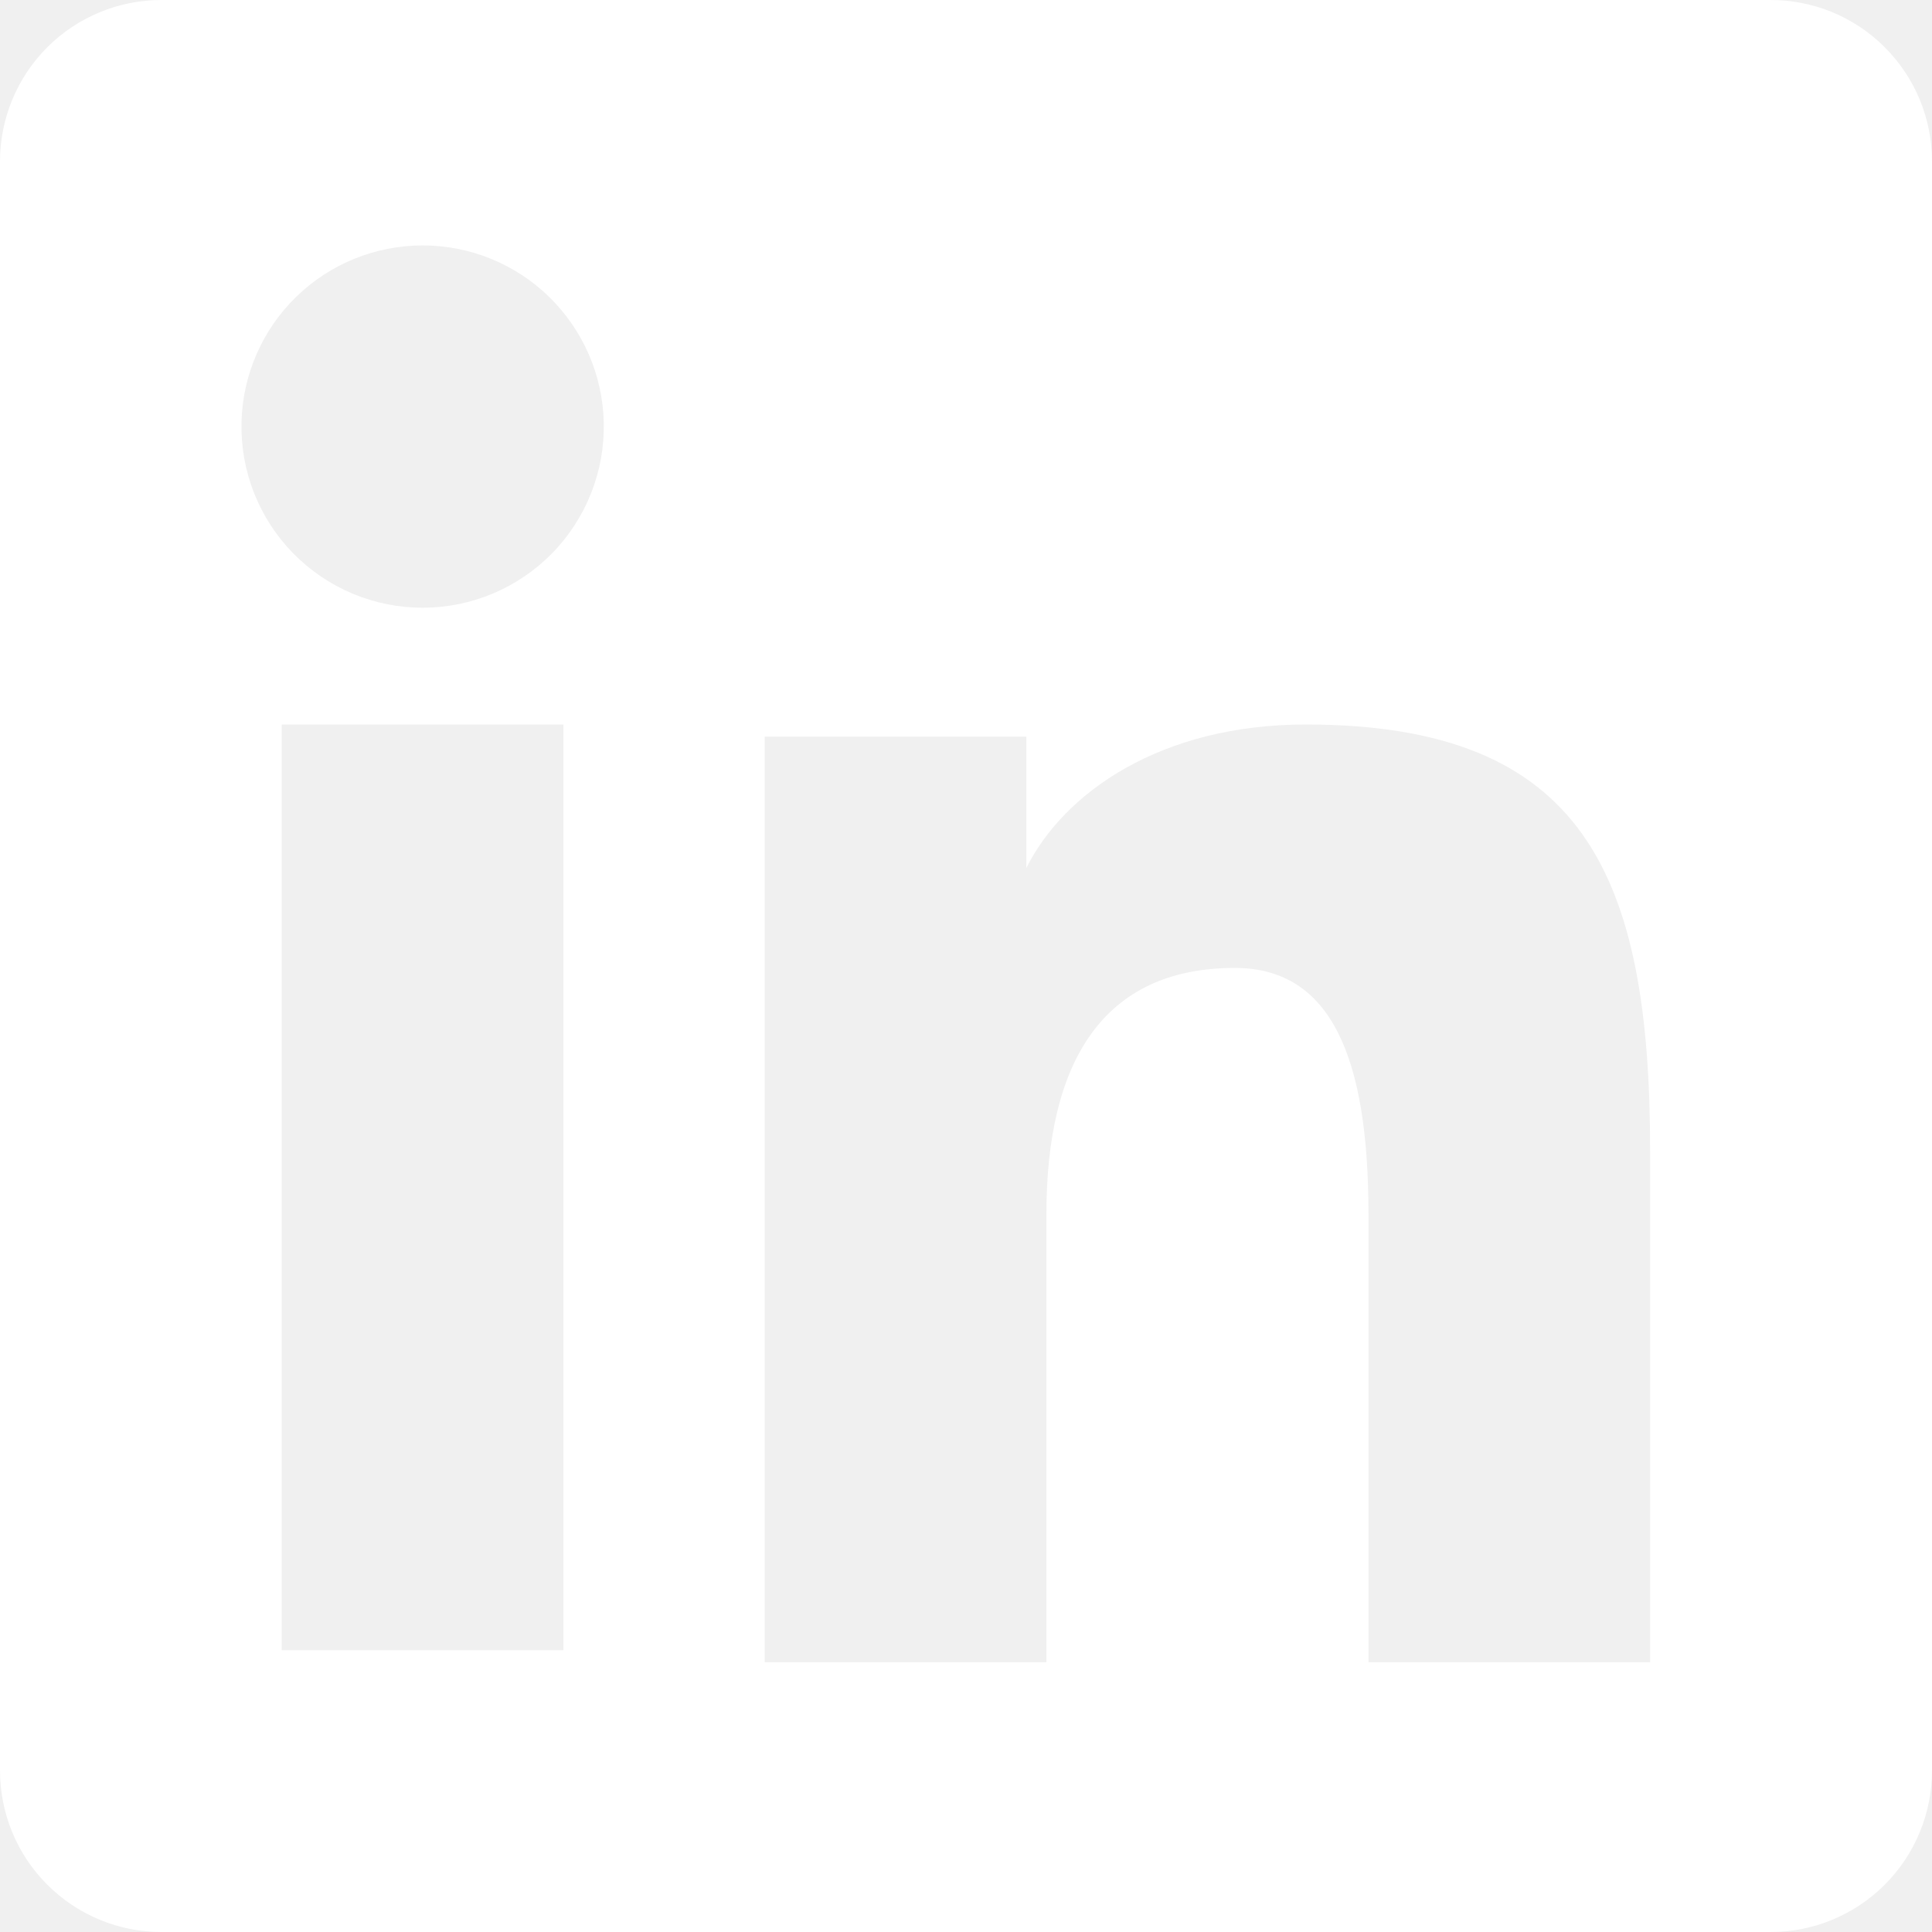
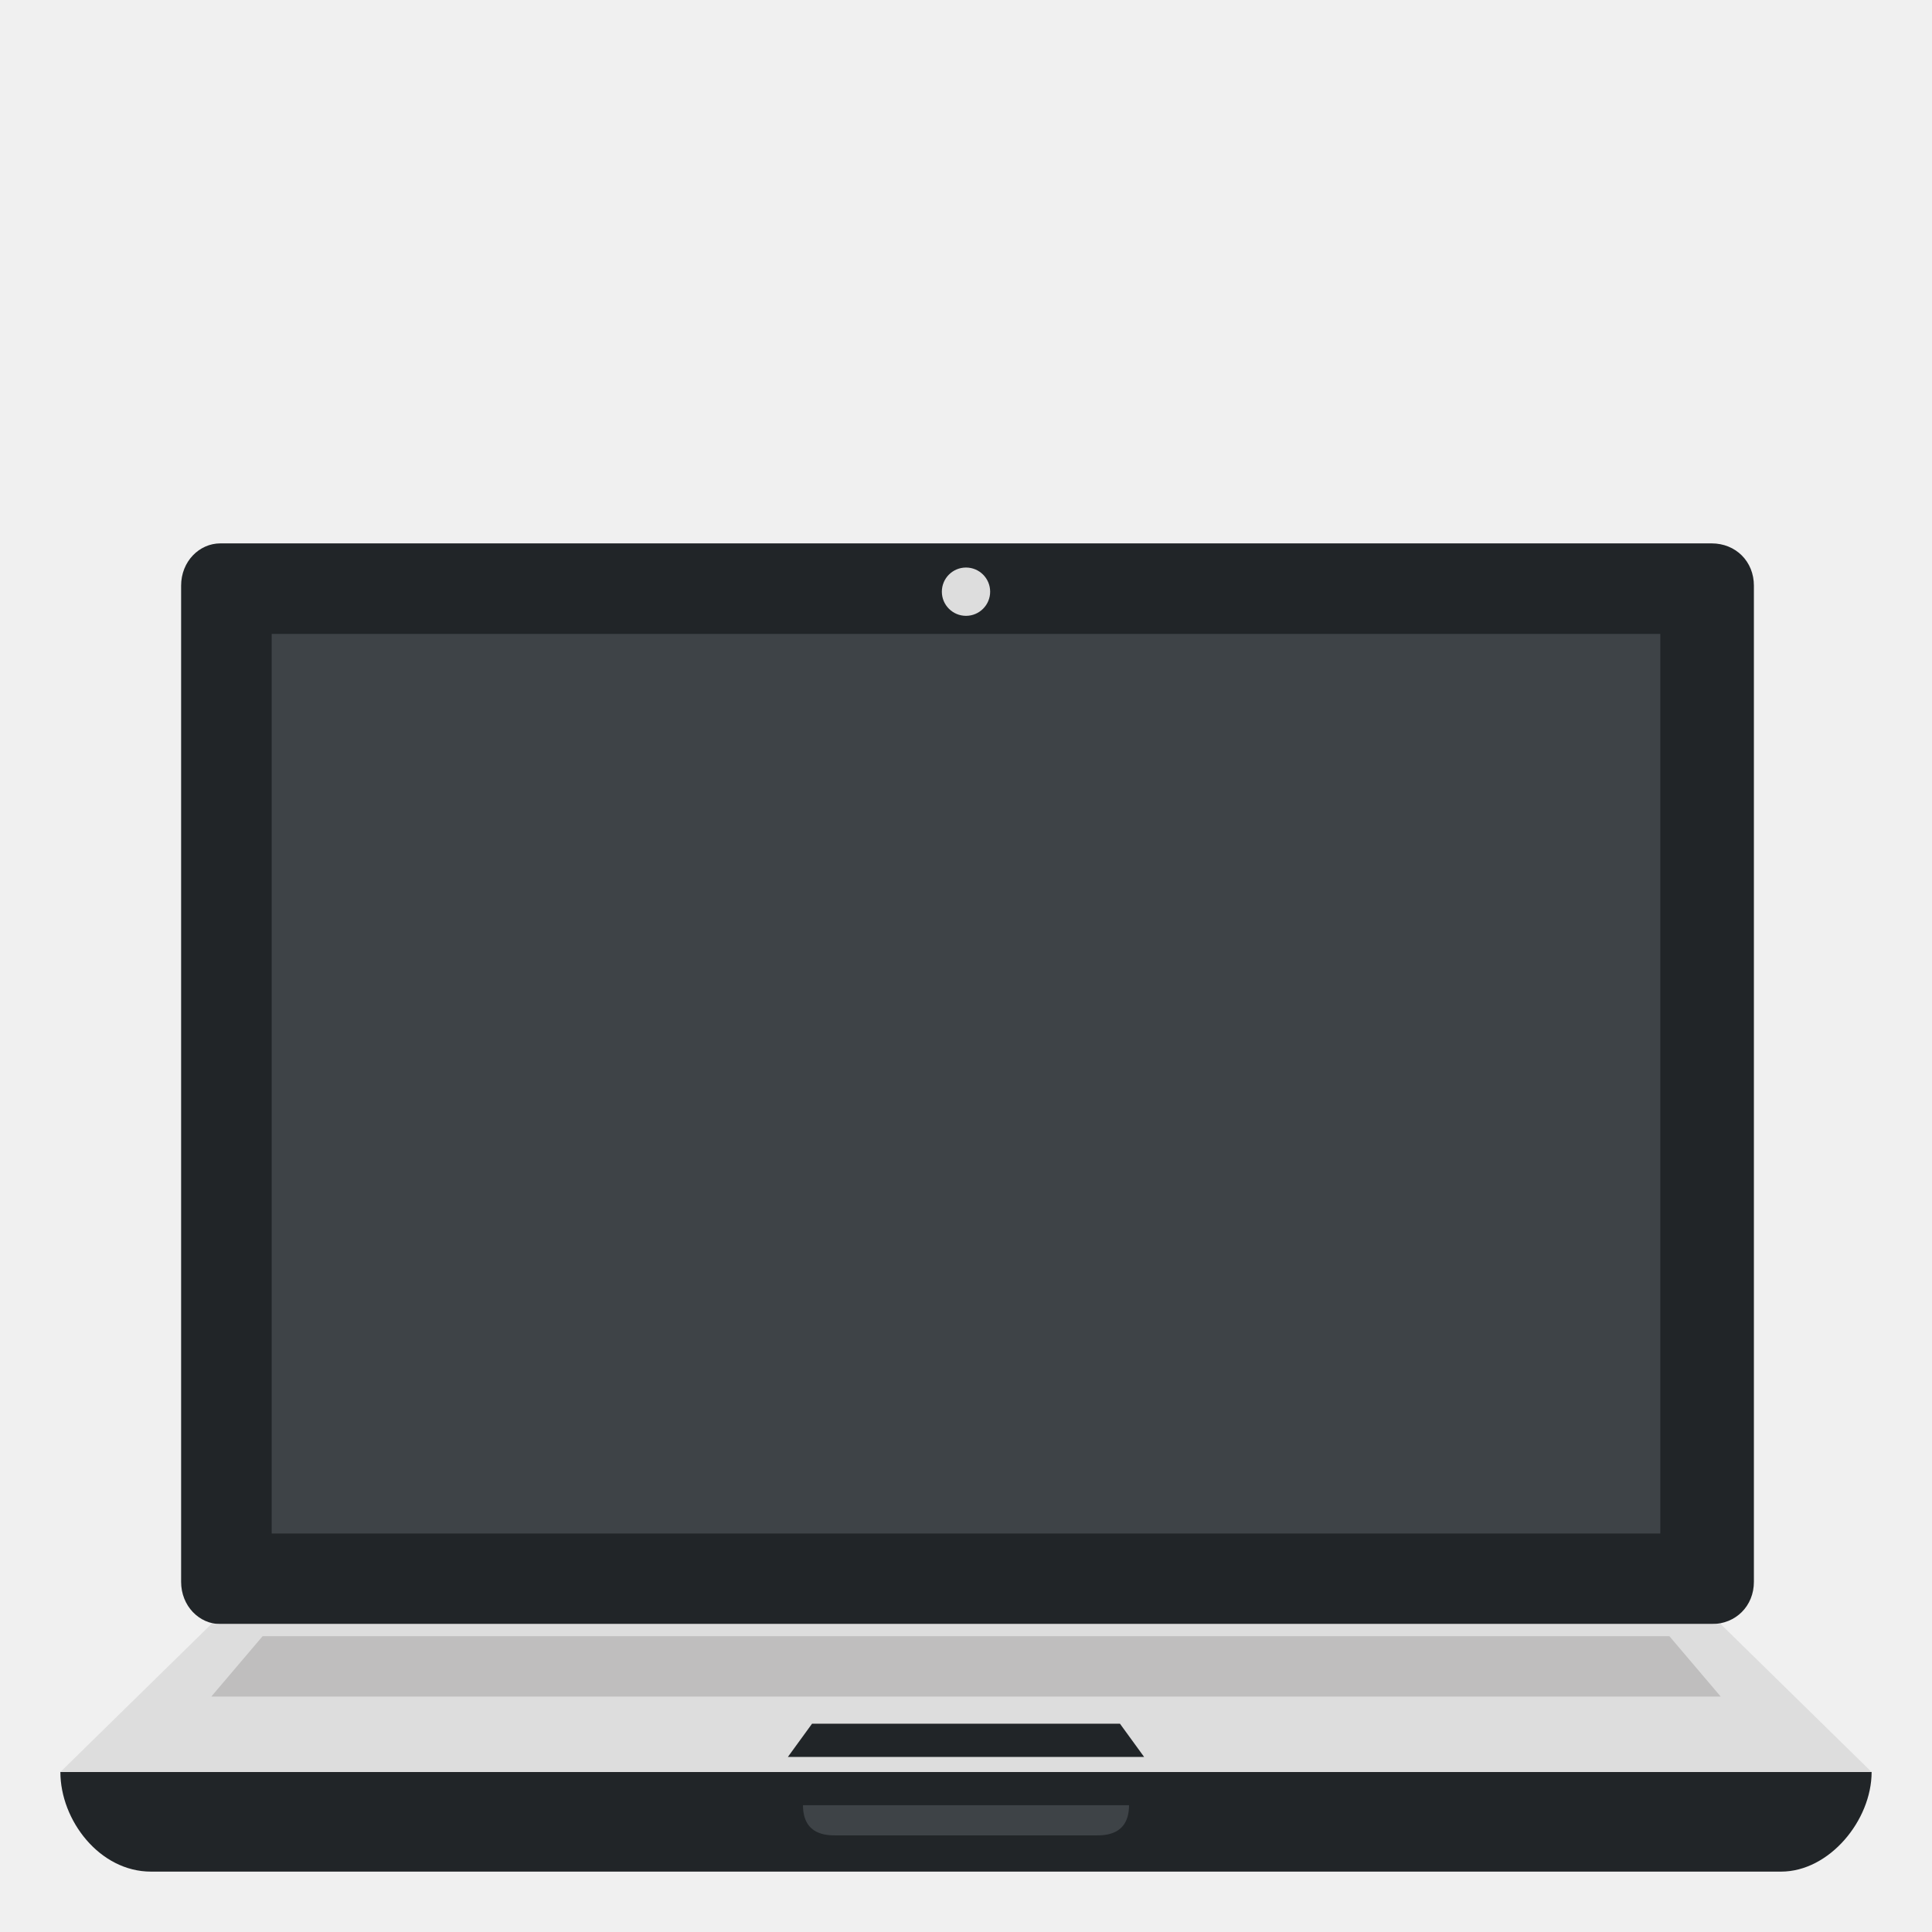
- <svg xmlns="http://www.w3.org/2000/svg" width="32" height="32" viewBox="0 0 32 32" fill="none">
-   <path fill-rule="evenodd" clip-rule="evenodd" d="M3.95723e-07 2.673C3.95723e-07 1.964 0.282 1.284 0.783 0.783C1.284 0.282 1.964 3.56409e-06 2.673 3.56409e-06H29.324C29.675 -0.001 30.023 0.068 30.348 0.202C30.673 0.336 30.968 0.533 31.216 0.782C31.465 1.03 31.662 1.325 31.797 1.649C31.931 1.974 32 2.322 32 2.673V29.324C32 29.675 31.931 30.023 31.797 30.348C31.663 30.673 31.466 30.968 31.218 31.216C30.969 31.465 30.674 31.662 30.349 31.797C30.025 31.931 29.677 32 29.325 32H2.673C2.322 32 1.974 31.931 1.65 31.796C1.326 31.662 1.031 31.465 0.783 31.216C0.534 30.968 0.337 30.673 0.203 30.349C0.069 30.024 -0 29.676 3.95723e-07 29.325V2.673ZM12.666 12.201H16.999V14.377C17.625 13.126 19.225 12 21.629 12C26.238 12 27.331 14.492 27.331 19.063V27.532H22.666V20.105C22.666 17.501 22.041 16.032 20.452 16.032C18.249 16.032 17.332 17.616 17.332 20.105V27.532H12.666V12.201ZM4.666 27.332H9.332V12H4.666V27.331V27.332ZM10 6.999C10.009 7.399 9.938 7.796 9.791 8.168C9.644 8.539 9.425 8.878 9.145 9.164C8.866 9.449 8.532 9.676 8.164 9.831C7.795 9.986 7.4 10.066 7 10.066C6.6 10.066 6.205 9.986 5.836 9.831C5.468 9.676 5.134 9.449 4.855 9.164C4.575 8.878 4.356 8.539 4.209 8.168C4.062 7.796 3.991 7.399 4 6.999C4.017 6.215 4.341 5.469 4.902 4.92C5.462 4.372 6.216 4.065 7 4.065C7.784 4.065 8.538 4.372 9.098 4.92C9.659 5.469 9.983 6.215 10 6.999V6.999Z" fill="white" />
+ <svg xmlns="http://www.w3.org/2000/svg" width="118" height="118" viewBox="0 0 118 118" fill="none">
+   <path d="M13.459 99.194H104.541C106.016 99.194 107.122 98.088 107.122 96.612V35.769C107.122 34.294 106.016 33.188 104.541 33.188H13.459C12.169 33.188 11.062 34.294 11.062 35.769V96.612C11.062 98.088 12.169 99.194 13.459 99.194Z" fill="#212528" />
+   <path d="M3.688 108.228C3.688 111.178 6.084 114.312 9.219 114.312H108.781C111.731 114.312 114.312 111.178 114.312 108.228H3.688Z" fill="#212528" />
+   <path d="M105.094 99.194H12.906L3.688 108.228H114.312L105.094 99.194Z" fill="#DDDDDD" />
+   <path d="M101.959 99.931H16.041L12.906 103.619H105.094L101.959 99.931Z" fill="#BFBEBE" />
+   <path d="M68.403 105.278H49.597L48.122 107.306H69.878L68.403 105.278Z" fill="#212528" />
+   <path d="M16.594 38.719H101.406V93.662H16.594V38.719Z" fill="#3E4347" />
+   <path d="M59 37.613C59.815 37.613 60.475 36.952 60.475 36.138C60.475 35.323 59.815 34.663 59 34.663C58.186 34.663 57.525 35.323 57.525 36.138C57.525 36.952 58.186 37.613 59 37.613Z" fill="#DDDDDD" />
+   <path d="M66.928 112.1H51.072C50.519 112.1 49.044 112.1 49.044 110.256H68.957C68.957 112.1 67.481 112.1 66.928 112.1" fill="#3E4347" />
</svg>
